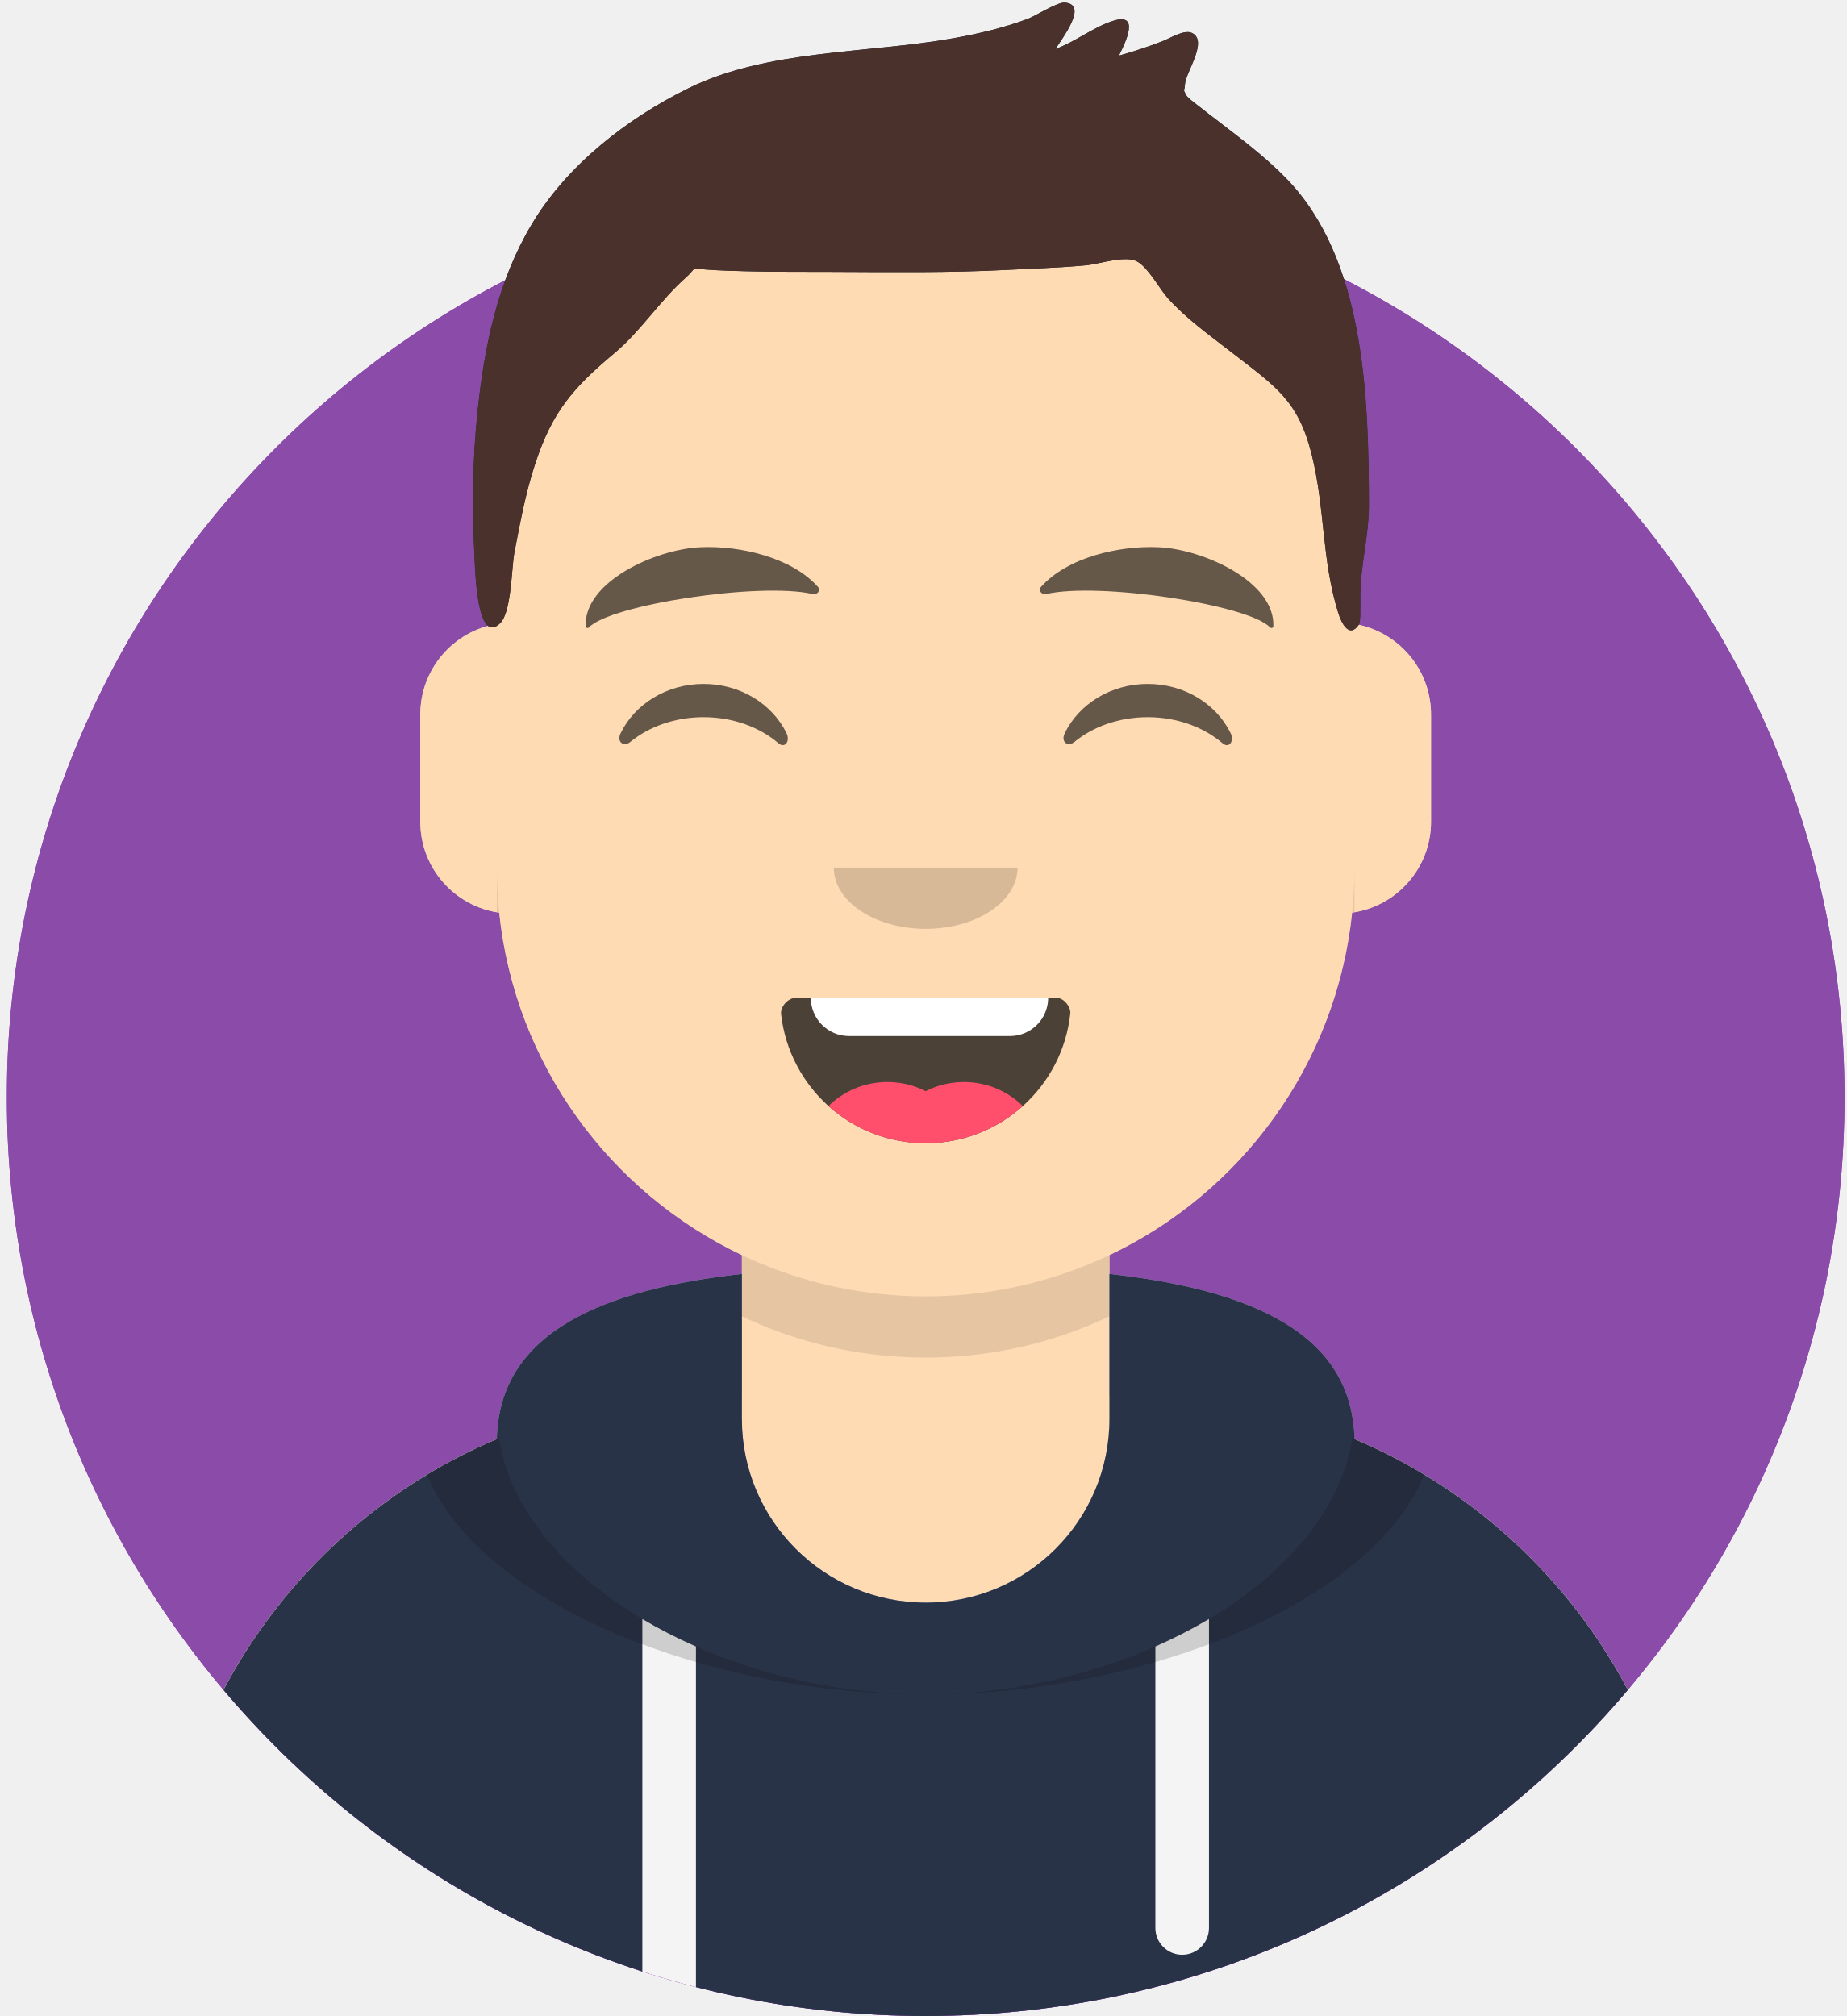
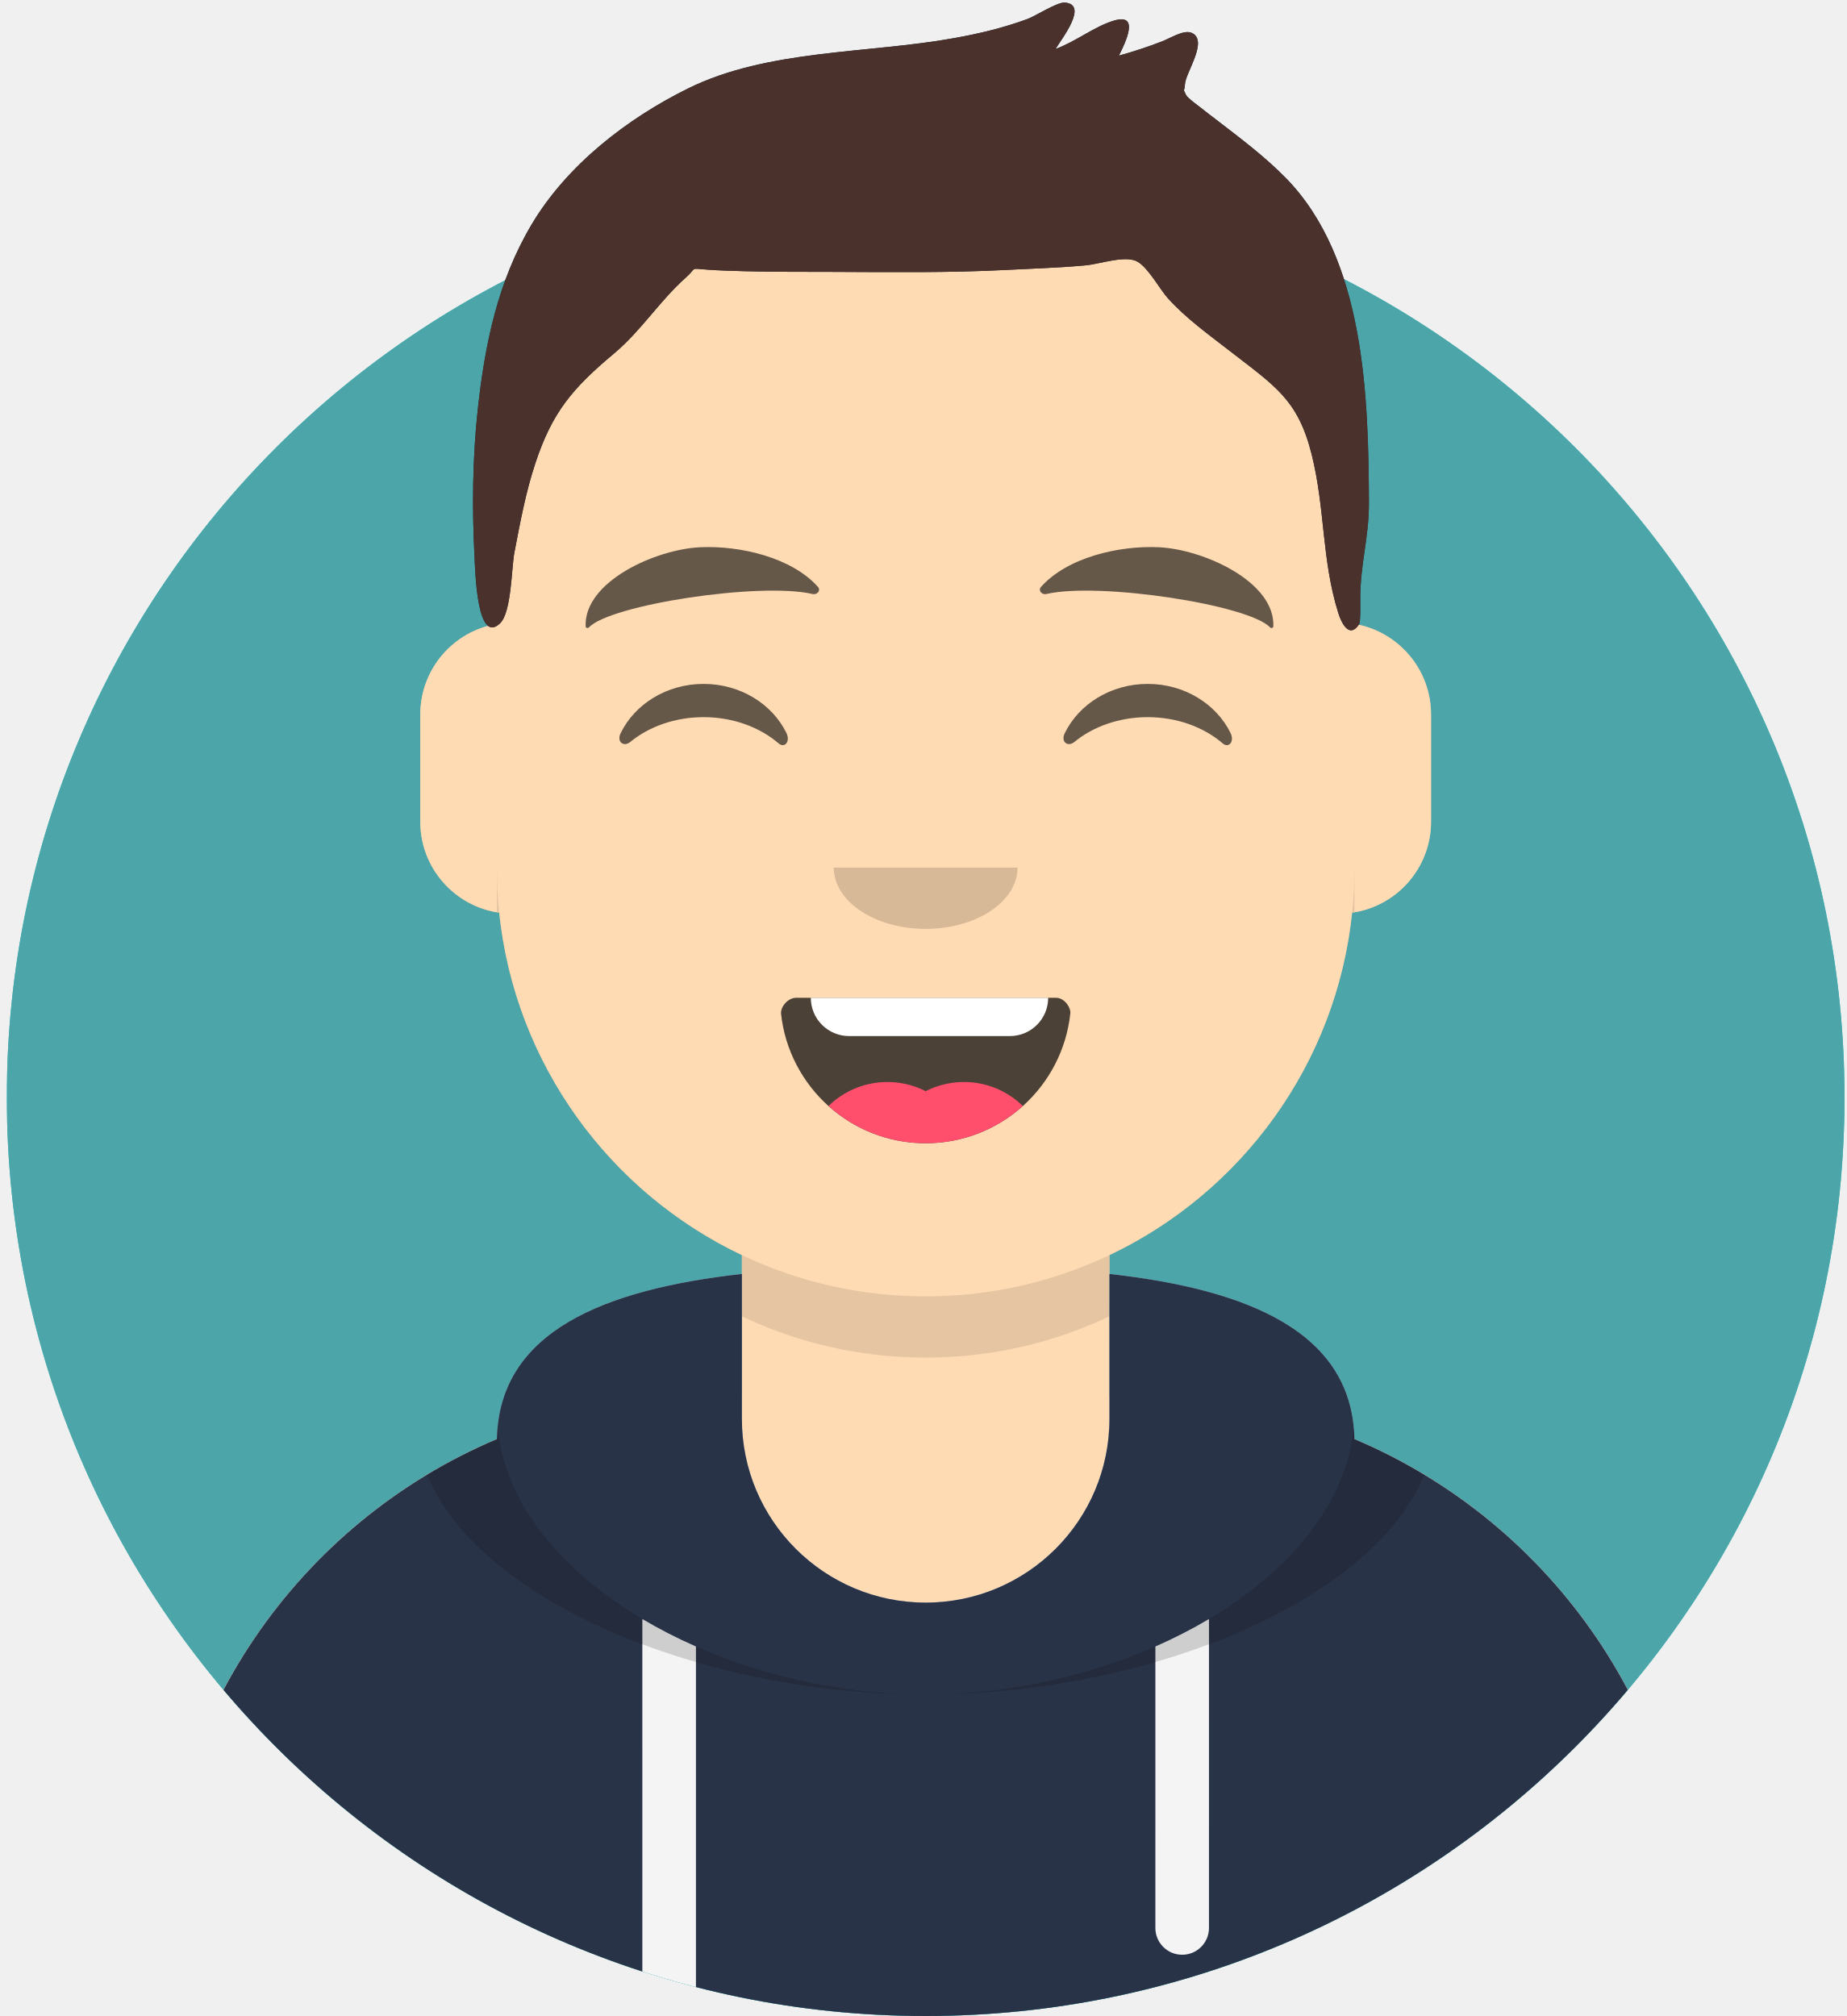
- <svg xmlns="http://www.w3.org/2000/svg" xmlns:xlink="http://www.w3.org/1999/xlink" width="217px" height="237px" viewBox="0 0 217 237" version="1.1">
+ <svg xmlns="http://www.w3.org/2000/svg" xmlns:xlink="http://www.w3.org/1999/xlink" width="217px" height="237px" viewBox="0 0 217 237" version="1.1" transform="rotate(0) scale(1, 1)">
  <defs>
    <circle id="path-1" cx="108" cy="108" r="108" />
    <path d="M-3.19744231e-14,144 L-3.19744231e-14,-1.42108547e-14 L237.6,-1.42108547e-14 L237.6,144 L226.8,144 C226.8,203.647 178.447,252 118.8,252 C59.153,252 10.8,203.647 10.8,144 L10.8,144 L-3.19744231e-14,144 Z" id="path-3" />
    <path d="M90,0 C117.835,-5.11323436e-15 140.4,22.565 140.4,50.4 L140.401,55.949 C145.508,56.807 149.4,61.249 149.4,66.6 L149.4,79.2 C149.4,84.647 145.367,89.152 140.125,89.893 C138.265,107.718 127.114,122.78 111.601,130.149 L111.6,146.7 L115.2,146.7 C150.988,146.7 180,175.712 180,211.5 L180,219.6 L0,219.6 L0,211.5 C-4.38277231e-15,175.712 29.012,146.7 64.8,146.7 L68.4,146.7 L68.4,130.15 C52.886,122.78 41.735,107.718 39.875,89.893 C34.633,89.152 30.6,84.647 30.6,79.2 L30.6,66.6 C30.6,61.249 34.492,56.806 39.6,55.949 L39.6,50.4 C39.6,22.565 62.165,5.11323436e-15 90,0 Z" id="path-5" />
    <path d="M140.401,11.764 C156.691,13.587 169.2,18.597 169.2,31.569 L169.194,31.18 C192.467,41.01 208.8,64.047 208.8,90.9 L208.8,99 L28.8,99 L28.8,90.9 C28.8,64.047 45.133,41.01 68.406,31.18 C68.653,18.496 81.073,13.568 97.2,11.764 L97.2,28.8 C97.2,40.729 106.871,50.4 118.8,50.4 C130.729,50.4 140.4,40.729 140.4,28.8 L140.4,28.8 Z" id="path-7" />
    <path d="M31.606,13.615 C32.558,22.158 39.803,28.8 48.6,28.8 C57.424,28.8 64.687,22.117 65.603,13.536 C65.676,12.845 64.905,11.7 63.938,11.7 C50.534,11.7 40.264,11.7 33.378,11.7 C32.406,11.7 31.511,12.761 31.606,13.615 Z" id="path-9" />
    <rect id="path-11" x="0" y="0" width="237.6" height="252" />
    <path d="M118.135,20.928 C115.651,18.39 112.767,16.236 109.962,14.076 C109.343,13.6 108.715,13.135 108.109,12.641 C107.972,12.528 106.563,11.519 106.394,11.148 C105.988,10.254 106.224,10.95 106.28,9.884 C106.35,8.535 109.1,4.727 107.048,3.854 C106.146,3.47 104.536,4.492 103.67,4.83 C101.977,5.49 100.263,6.054 98.512,6.54 C99.351,4.869 100.95,1.524 97.944,2.419 C95.603,3.116 93.421,4.91 91.068,5.753 C91.847,4.477 94.96,0.523 92.147,0.302 C91.271,0.233 88.724,1.875 87.782,2.226 C84.959,3.275 82.075,3.953 79.111,4.487 C69.033,6.304 57.248,5.786 47.923,10.374 C40.735,13.911 33.636,19.4 29.484,26.389 C25.481,33.125 23.984,40.498 23.146,48.217 C22.532,53.882 22.482,59.738 22.769,65.424 C22.863,67.287 23.073,75.874 25.779,73.273 C27.127,71.978 27.117,66.745 27.457,64.974 C28.133,61.451 28.783,57.911 29.91,54.5 C31.895,48.49 34.238,45.687 39.184,41.547 C42.359,38.89 44.588,35.3 47.625,32.62 C48.99,31.416 47.949,31.542 50.143,31.7 C51.616,31.806 53.097,31.846 54.574,31.885 C57.99,31.974 61.412,31.951 64.829,31.963 C71.711,31.988 78.561,32.085 85.437,31.725 C88.492,31.565 91.556,31.478 94.603,31.195 C96.306,31.038 99.326,29.947 100.728,30.78 C102.01,31.543 103.342,34.034 104.263,35.054 C106.438,37.464 109.032,39.305 111.576,41.282 C116.881,45.403 119.559,46.98 121.17,53.421 C122.775,59.838 122.325,65.791 124.312,72.106 C124.662,73.217 125.586,75.13 126.726,73.415 C126.937,73.096 126.883,71.345 126.883,70.337 C126.883,66.27 127.913,63.218 127.9,59.123 C127.849,46.674 127.447,30.442 118.135,20.928 Z" id="path-13" />
  </defs>
  <g id="Website" stroke="none" stroke-width="1" fill="none" fill-rule="evenodd">
    <g id="mf-avatar" transform="translate(-10, -15)">
      <g id="Circle" transform="translate(10.8, 36)">
-         <mask id="mask-2" fill="white">
+         <mask id="mask-2" fill="#ffffff">
          <use xlink:href="#path-1" />
        </mask>
-         <use id="Circle-Background" fill="#972dc2" xlink:href="#path-1" />
-         <g id="🖍-Circle-Color" mask="url(#mask-2)" fill="#8a4ca8">
+         <use id="Circle-Background" fill="#2dc2c2" xlink:href="#path-1" />
+         <g id="🖍-Circle-Color" mask="url(#mask-2)" fill="#4ca5a8">
          <rect id="🖍Color" x="0" y="0" width="216.445" height="216" />
        </g>
      </g>
-       <mask id="mask-4" fill="white">
+       <mask id="mask-4" fill="#ffffff">
        <use xlink:href="#path-3" />
      </mask>
      <g id="Mask" />
      <g id="Avataaar" mask="url(#mask-4)">
        <g id="Body" transform="translate(28.8, 32.4)">
-           <mask id="mask-6" fill="white">
+           <mask id="mask-6" fill="#ffffff">
            <use xlink:href="#path-5" />
          </mask>
-           <use fill="#D0C6AC" xlink:href="#path-5" />
-           <g id="Skin/👶🏻-05-Pale" mask="url(#mask-6)" fill="#FFDBB4">
+           <use fill="#d0c6ac" xlink:href="#path-5" />
+           <g id="Skin/👶🏻-05-Pale" mask="url(#mask-6)" fill="#ffdbb4">
            <g transform="translate(-28.8, 0)" id="Color">
              <rect x="0" y="0" width="238.384" height="220.355" />
            </g>
          </g>
          <path d="M39.6,84.6 C39.6,112.435 62.165,135 90,135 C117.835,135 140.4,112.435 140.4,84.6 L140.4,84.6 L140.4,91.8 C140.4,119.635 117.835,142.2 90,142.2 C62.165,142.2 39.6,119.635 39.6,91.8 Z" id="Neck-Shadow" fill-opacity="0.1" fill="#000000" mask="url(#mask-6)" />
        </g>
        <g id="Clothing/Hoodie" transform="translate(0, 153)">
-           <mask id="mask-8" fill="white">
+           <mask id="mask-8" fill="#ffffff">
            <use xlink:href="#path-7" />
          </mask>
-           <use id="Hoodie" fill="#B7C1DB" fill-rule="evenodd" xlink:href="#path-7" />
+           <use id="Hoodie" fill="#b7c1db" fill-rule="evenodd" xlink:href="#path-7" />
          <g id="Color/Palette/Slate" mask="url(#mask-8)" fill="#293347" fill-rule="evenodd">
            <rect id="🖍Color" x="0" y="0" width="238.491" height="99" />
          </g>
-           <path d="M91.8,55.565 L91.8,99 L85.5,99 L85.499,52.335 C87.483,53.514 89.592,54.594 91.8,55.565 Z M152.101,52.334 L152.1,88.65 C152.1,90.39 150.69,91.8 148.95,91.8 C147.21,91.8 145.8,90.39 145.8,88.65 L145.801,55.565 C148.009,54.594 150.118,53.513 152.101,52.334 Z" id="Straps" fill="#F4F4F4" fill-rule="evenodd" mask="url(#mask-8)" />
+           <path d="M91.8,55.565 L91.8,99 L85.5,99 L85.499,52.335 C87.483,53.514 89.592,54.594 91.8,55.565 Z M152.101,52.334 L152.1,88.65 C152.1,90.39 150.69,91.8 148.95,91.8 C147.21,91.8 145.8,90.39 145.8,88.65 L145.801,55.565 C148.009,54.594 150.118,53.513 152.101,52.334 Z" id="Straps" fill="#f4f4f4" fill-rule="evenodd" mask="url(#mask-8)" />
          <path d="M155.733,11.451 C169.28,14.013 178.65,19.118 178.65,29.077 C178.65,46.818 148.916,61.2 118.8,61.2 C88.684,61.2 58.95,46.818 58.95,29.077 C58.95,19.118 68.32,14.013 81.867,11.451 C73.689,14.466 68.4,19.534 68.4,27.969 C68.4,46.322 93.439,61.2 118.8,61.2 C144.161,61.2 169.2,46.322 169.2,27.969 C169.2,19.71 164.13,14.679 156.241,11.642 Z" id="Shadow" fill-opacity="0.16" fill="#000000" fill-rule="evenodd" mask="url(#mask-8)" />
        </g>
        <g id="Face" transform="translate(68.4, 73.8)">
          <g id="Mouth/Smile" transform="translate(1.8, 46.8)">
-             <mask id="mask-10" fill="white">
+             <mask id="mask-10" fill="#ffffff">
              <use xlink:href="#path-9" />
            </mask>
            <use id="Mouth" fill-opacity="0.7" fill="#000000" fill-rule="evenodd" xlink:href="#path-9" />
-             <path d="M39.6,1.8 L58.5,1.8 C60.985,1.8 63,3.815 63,6.3 L63,11.7 C63,14.185 60.985,16.2 58.5,16.2 L39.6,16.2 C37.115,16.2 35.1,14.185 35.1,11.7 L35.1,6.3 C35.1,3.815 37.115,1.8 39.6,1.8 Z" id="Teeth" fill="#FFFFFF" fill-rule="evenodd" mask="url(#mask-10)" />
-             <g id="Tongue" stroke-width="1" fill-rule="evenodd" mask="url(#mask-10)" fill="#FF4F6D">
+             <path d="M39.6,1.8 L58.5,1.8 C60.985,1.8 63,3.815 63,6.3 L63,11.7 C63,14.185 60.985,16.2 58.5,16.2 L39.6,16.2 C37.115,16.2 35.1,14.185 35.1,11.7 L35.1,6.3 C35.1,3.815 37.115,1.8 39.6,1.8 Z" id="Teeth" fill="#ffffff" fill-rule="evenodd" mask="url(#mask-10)" />
+             <g id="Tongue" stroke-width="1" fill-rule="evenodd" mask="url(#mask-10)" fill="#ff4f6d">
              <g transform="translate(34.2, 21.6)">
                <circle cx="9.9" cy="9.9" r="9.9" />
                <circle cx="18.9" cy="9.9" r="9.9" />
              </g>
            </g>
          </g>
          <g id="Nose/Default" transform="translate(25.2, 36)" fill="#000000" fill-opacity="0.16">
            <path d="M14.4,7.2 C14.4,11.176 19.235,14.4 25.2,14.4 L25.2,14.4 C31.165,14.4 36,11.176 36,7.2" id="Nose" />
          </g>
          <g id="Eyes/Happy-😁" transform="translate(0, 7.2)" fill="#000000" fill-opacity="0.6">
            <path d="M14.544,20.203 C16.206,16.784 19.948,14.4 24.298,14.4 C28.632,14.4 32.363,16.767 34.034,20.166 C34.53,21.176 33.824,22.003 33.112,21.39 C30.906,19.494 27.773,18.309 24.298,18.309 C20.931,18.309 17.886,19.421 15.694,21.214 C14.892,21.87 14.058,21.203 14.544,20.203 Z" id="Squint" />
            <path d="M66.744,20.203 C68.406,16.784 72.148,14.4 76.498,14.4 C80.832,14.4 84.563,16.767 86.234,20.166 C86.73,21.176 86.024,22.003 85.312,21.39 C83.106,19.494 79.973,18.309 76.498,18.309 C73.131,18.309 70.086,19.421 67.894,21.214 C67.092,21.87 66.258,21.203 66.744,20.203 Z" id="Squint" />
          </g>
          <g id="Eyebrow/Natural/Default-Natural" fill="#000000" fill-opacity="0.6">
            <path d="M23.435,5.589 C18.25,6.285 10.164,10.805 10.84,16.036 C10.862,16.207 11.121,16.261 11.233,16.118 C13.471,13.248 30.774,9.033 37.075,9.913 C37.652,9.994 38.032,9.399 37.639,9.027 C34.269,5.845 28.08,4.961 23.435,5.589" id="Eyebrow" transform="translate(24.3, 10.8) rotate(5) translate(-24.3, -10.8) " />
            <path d="M76.535,5.589 C71.35,6.285 63.264,10.805 63.94,16.036 C63.962,16.207 64.221,16.261 64.333,16.118 C66.571,13.248 83.874,9.033 90.175,9.913 C90.752,9.994 91.132,9.399 90.739,9.027 C87.369,5.845 81.18,4.961 76.535,5.589" id="Eyebrow" transform="translate(77.4, 10.8) scale(-1, 1) rotate(5) translate(-77.4, -10.8) " />
          </g>
        </g>
        <g id="Top">
-           <mask id="mask-12" fill="white">
+           <mask id="mask-12" fill="#ffffff">
            <use xlink:href="#path-11" />
          </mask>
          <g id="Mask" />
          <g mask="url(#mask-12)">
            <g transform="translate(43, 15)">
-               <mask id="mask-14" fill="white">
+               <mask id="mask-14" fill="#ffffff">
                <use xlink:href="#path-13" />
              </mask>
-               <use id="Short-Hair" stroke="none" fill="#1F3140" fill-rule="evenodd" xlink:href="#path-13" />
+               <use id="Short-Hair" stroke="none" fill="#1f3140" fill-rule="evenodd" xlink:href="#path-13" />
              <g id="Color/Hair/Brown-Dark" stroke="none" fill="none" mask="url(#mask-14)" fill-rule="evenodd">
-                 <g transform="translate(-43.1, -15)" fill="#4A312C" id="Color">
+                 <g transform="translate(-43.1, -15)" fill="#4a312c" id="Color">
                  <rect x="0" y="0" width="239.107" height="252.406" />
                </g>
              </g>
            </g>
          </g>
        </g>
      </g>
    </g>
  </g>
</svg>
